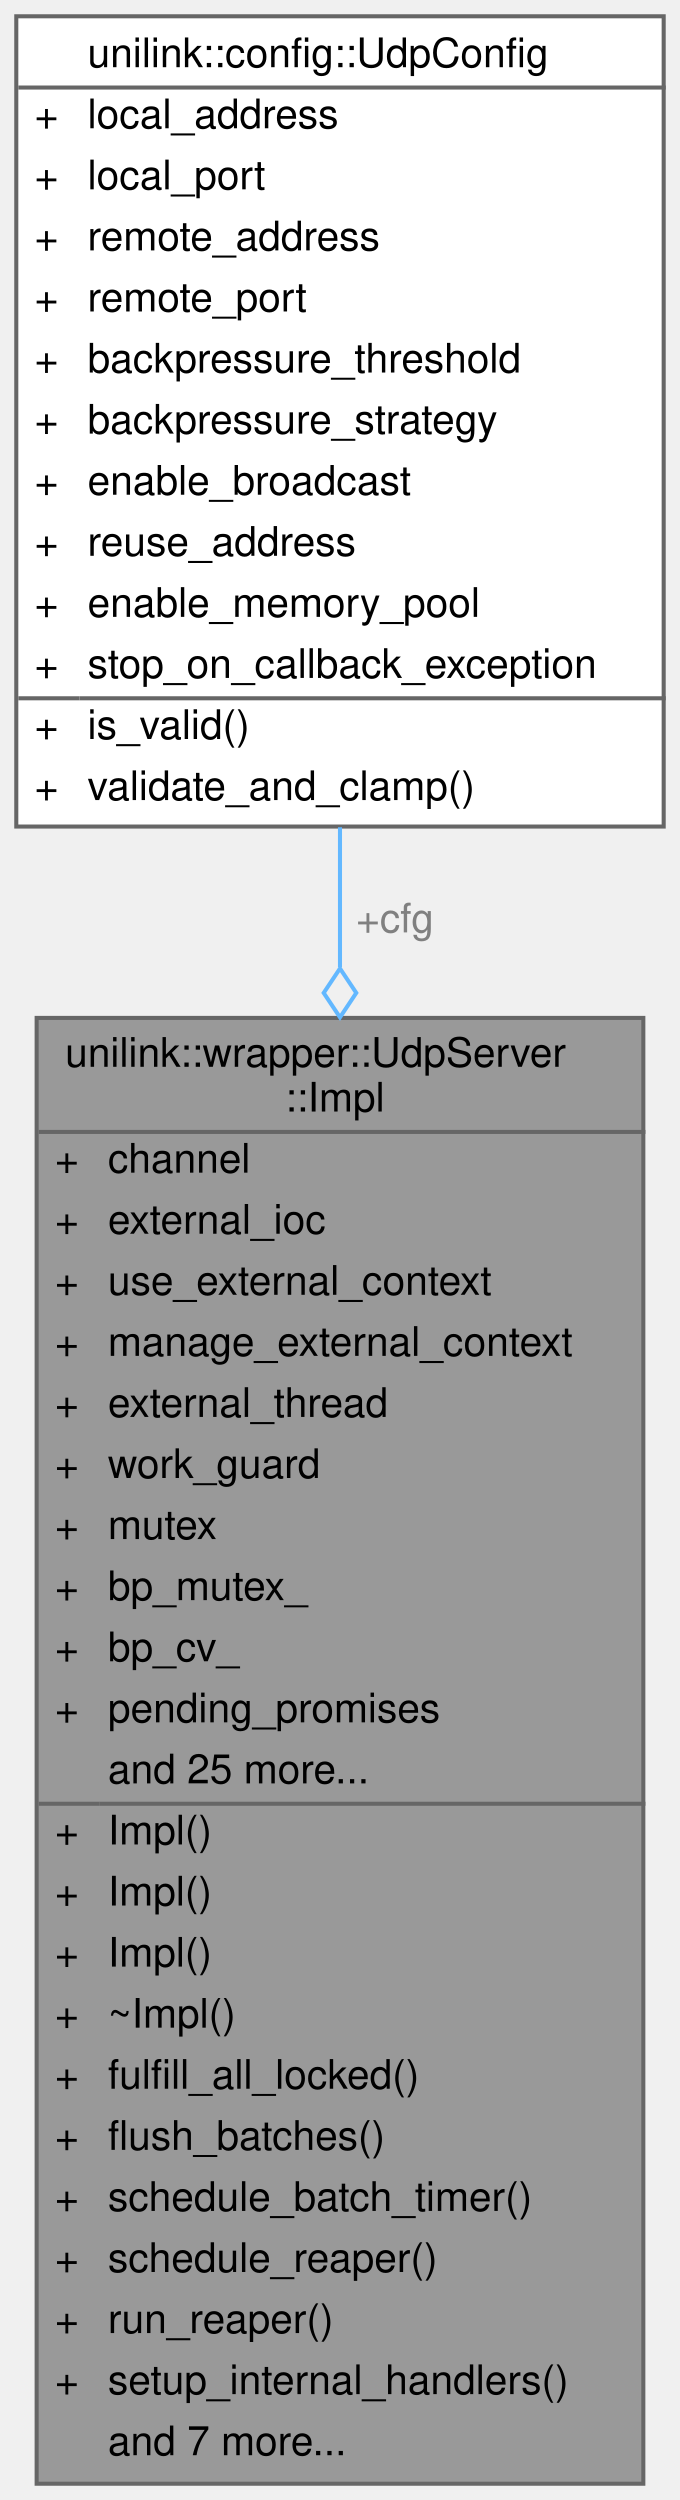
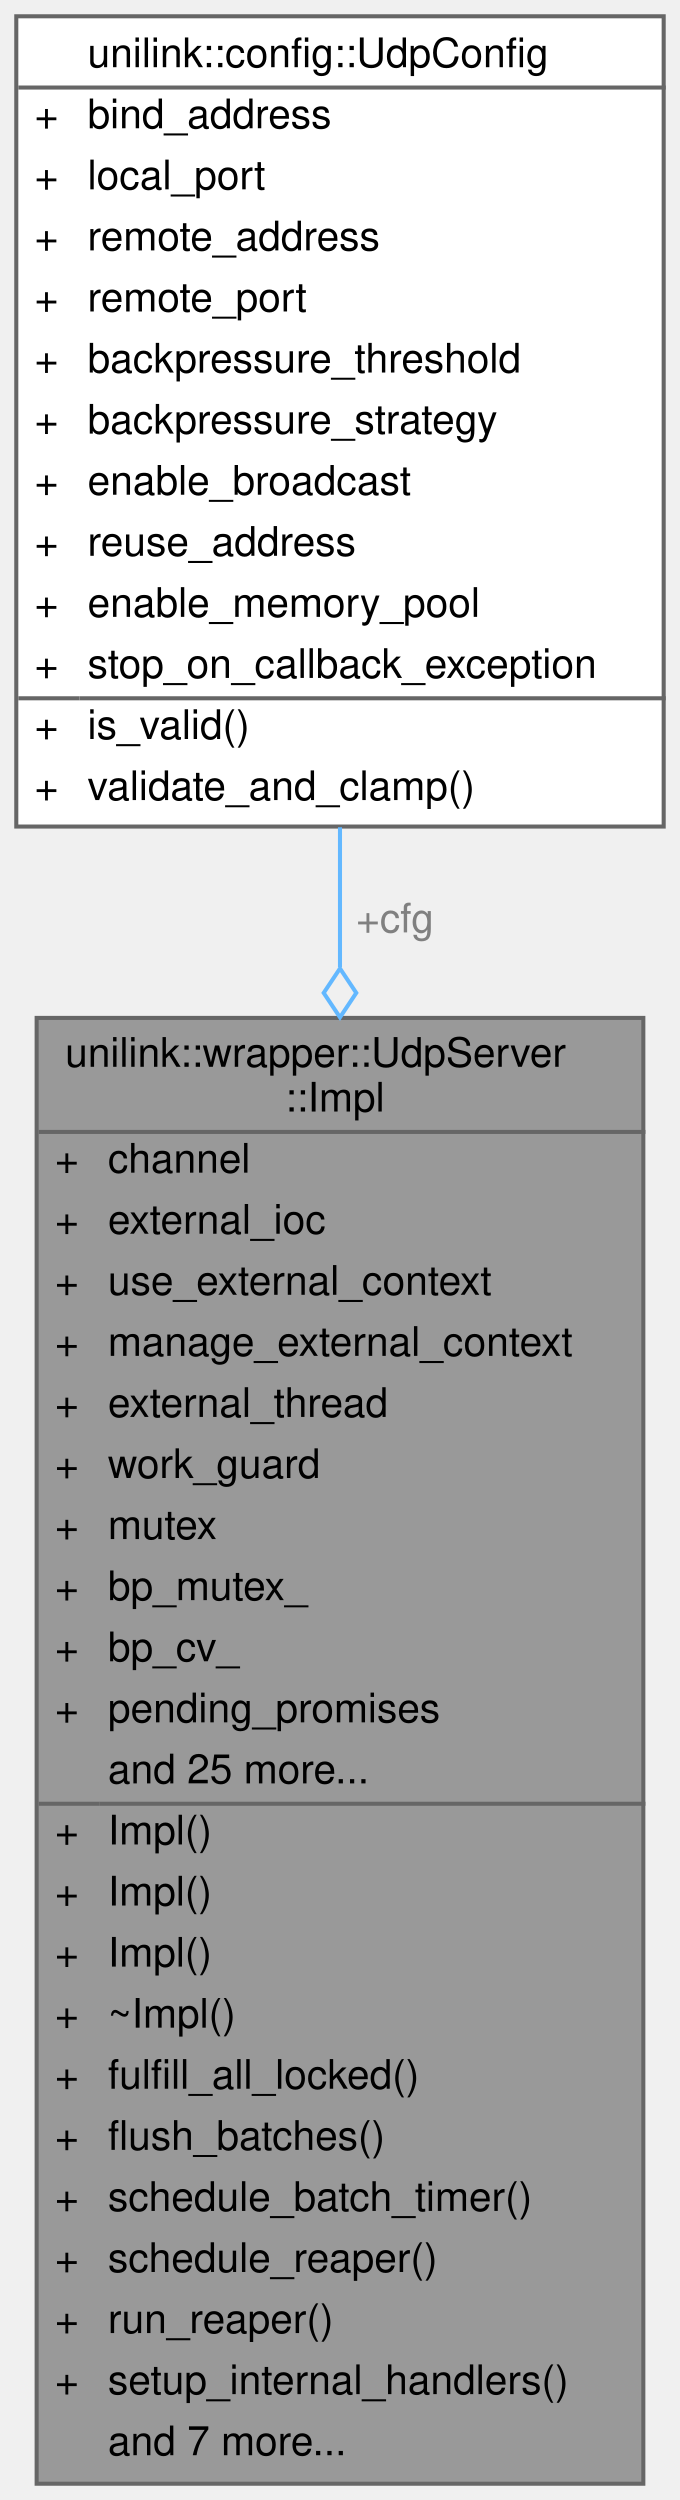
<svg xmlns="http://www.w3.org/2000/svg" xmlns:xlink="http://www.w3.org/1999/xlink" width="167pt" height="614pt" viewBox="0.00 0.00 167.00 614.00">
  <g id="graph0" class="graph" transform="scale(1 1) rotate(0) translate(4 610)">
    <g id="Node000001" class="node">
      <g id="a_Node000001">
        <a xlink:title=" ">
          <polygon fill="#999999" stroke="transparent" points="154,-360 5,-360 5,0 154,0 154,-360" />
          <text text-anchor="start" x="12" y="-348" font-family="Helvetica,sans-Serif" font-size="10.00">unilink::wrapper::UdpServer</text>
          <text text-anchor="start" x="66" y="-337" font-family="Helvetica,sans-Serif" font-size="10.00">::Impl</text>
          <text text-anchor="start" x="9.5" y="-322" font-family="Helvetica,sans-Serif" font-size="10.00">+</text>
          <text text-anchor="start" x="22.5" y="-322" font-family="Helvetica,sans-Serif" font-size="10.00">channel</text>
          <text text-anchor="start" x="9.5" y="-307" font-family="Helvetica,sans-Serif" font-size="10.00">+</text>
          <text text-anchor="start" x="22.5" y="-307" font-family="Helvetica,sans-Serif" font-size="10.00">external_ioc</text>
          <text text-anchor="start" x="9.5" y="-292" font-family="Helvetica,sans-Serif" font-size="10.00">+</text>
          <text text-anchor="start" x="22.5" y="-292" font-family="Helvetica,sans-Serif" font-size="10.00">use_external_context</text>
          <text text-anchor="start" x="9.5" y="-277" font-family="Helvetica,sans-Serif" font-size="10.00">+</text>
          <text text-anchor="start" x="22.5" y="-277" font-family="Helvetica,sans-Serif" font-size="10.00">manage_external_context</text>
          <text text-anchor="start" x="9.5" y="-262" font-family="Helvetica,sans-Serif" font-size="10.00">+</text>
          <text text-anchor="start" x="22.5" y="-262" font-family="Helvetica,sans-Serif" font-size="10.00">external_thread</text>
          <text text-anchor="start" x="9.5" y="-247" font-family="Helvetica,sans-Serif" font-size="10.00">+</text>
          <text text-anchor="start" x="22.5" y="-247" font-family="Helvetica,sans-Serif" font-size="10.00">work_guard</text>
          <text text-anchor="start" x="9.5" y="-232" font-family="Helvetica,sans-Serif" font-size="10.00">+</text>
          <text text-anchor="start" x="22.5" y="-232" font-family="Helvetica,sans-Serif" font-size="10.00">mutex</text>
          <text text-anchor="start" x="9.5" y="-217" font-family="Helvetica,sans-Serif" font-size="10.00">+</text>
          <text text-anchor="start" x="22.5" y="-217" font-family="Helvetica,sans-Serif" font-size="10.00">bp_mutex_</text>
          <text text-anchor="start" x="9.5" y="-202" font-family="Helvetica,sans-Serif" font-size="10.00">+</text>
          <text text-anchor="start" x="22.5" y="-202" font-family="Helvetica,sans-Serif" font-size="10.00">bp_cv_</text>
          <text text-anchor="start" x="9.5" y="-187" font-family="Helvetica,sans-Serif" font-size="10.00">+</text>
          <text text-anchor="start" x="22.5" y="-187" font-family="Helvetica,sans-Serif" font-size="10.00">pending_promises</text>
          <text text-anchor="start" x="22.5" y="-172" font-family="Helvetica,sans-Serif" font-size="10.00">and 25 more...</text>
          <text text-anchor="start" x="9.5" y="-157" font-family="Helvetica,sans-Serif" font-size="10.00">+</text>
          <text text-anchor="start" x="22.5" y="-157" font-family="Helvetica,sans-Serif" font-size="10.00">Impl()</text>
          <text text-anchor="start" x="9.5" y="-142" font-family="Helvetica,sans-Serif" font-size="10.00">+</text>
          <text text-anchor="start" x="22.5" y="-142" font-family="Helvetica,sans-Serif" font-size="10.00">Impl()</text>
          <text text-anchor="start" x="9.5" y="-127" font-family="Helvetica,sans-Serif" font-size="10.00">+</text>
          <text text-anchor="start" x="22.5" y="-127" font-family="Helvetica,sans-Serif" font-size="10.00">Impl()</text>
          <text text-anchor="start" x="9.5" y="-112" font-family="Helvetica,sans-Serif" font-size="10.00">+</text>
          <text text-anchor="start" x="22.5" y="-112" font-family="Helvetica,sans-Serif" font-size="10.00">~Impl()</text>
          <text text-anchor="start" x="9.5" y="-97" font-family="Helvetica,sans-Serif" font-size="10.00">+</text>
          <text text-anchor="start" x="22.5" y="-97" font-family="Helvetica,sans-Serif" font-size="10.00">fulfill_all_locked()</text>
          <text text-anchor="start" x="9.5" y="-82" font-family="Helvetica,sans-Serif" font-size="10.00">+</text>
          <text text-anchor="start" x="22.5" y="-82" font-family="Helvetica,sans-Serif" font-size="10.00">flush_batches()</text>
          <text text-anchor="start" x="9.5" y="-67" font-family="Helvetica,sans-Serif" font-size="10.00">+</text>
          <text text-anchor="start" x="22.5" y="-67" font-family="Helvetica,sans-Serif" font-size="10.00">schedule_batch_timer()</text>
          <text text-anchor="start" x="9.5" y="-52" font-family="Helvetica,sans-Serif" font-size="10.00">+</text>
          <text text-anchor="start" x="22.5" y="-52" font-family="Helvetica,sans-Serif" font-size="10.00">schedule_reaper()</text>
          <text text-anchor="start" x="9.5" y="-37" font-family="Helvetica,sans-Serif" font-size="10.00">+</text>
          <text text-anchor="start" x="22.5" y="-37" font-family="Helvetica,sans-Serif" font-size="10.00">run_reaper()</text>
          <text text-anchor="start" x="9.5" y="-22" font-family="Helvetica,sans-Serif" font-size="10.00">+</text>
          <text text-anchor="start" x="22.5" y="-22" font-family="Helvetica,sans-Serif" font-size="10.00">setup_internal_handlers()</text>
          <text text-anchor="start" x="22.5" y="-7" font-family="Helvetica,sans-Serif" font-size="10.00">and 7 more...</text>
          <polygon fill="#666666" stroke="#666666" points="5.5,-332 5.5,-332 154.5,-332 154.5,-332 5.5,-332" />
          <polygon fill="#666666" stroke="#666666" points="5.5,-167 5.5,-167 20.5,-167 20.5,-167 5.5,-167" />
          <polygon fill="#666666" stroke="#666666" points="20.5,-167 20.5,-167 154.5,-167 154.5,-167 20.5,-167" />
          <polygon fill="none" stroke="#666666" points="5,0 5,-360 154,-360 154,0 5,0" />
        </a>
      </g>
    </g>
    <g id="Node000002" class="node">
      <g id="a_Node000002">
        <a xlink:href="structunilink_1_1config_1_1UdpConfig.html" target="_top" xlink:title=" ">
          <polygon fill="white" stroke="transparent" points="159,-606 0,-606 0,-407 159,-407 159,-606" />
          <text text-anchor="start" x="17.5" y="-593.5" font-family="Helvetica,sans-Serif" font-size="10.00">unilink::config::UdpConfig</text>
          <text text-anchor="start" x="4.5" y="-578.5" font-family="Helvetica,sans-Serif" font-size="10.00">+</text>
-           <text text-anchor="start" x="17.5" y="-578.5" font-family="Helvetica,sans-Serif" font-size="10.00">local_address</text>
+           <text text-anchor="start" x="17.5" y="-578.5" font-family="Helvetica,sans-Serif" font-size="10.00">bind_address</text>
          <text text-anchor="start" x="4.5" y="-563.5" font-family="Helvetica,sans-Serif" font-size="10.00">+</text>
          <text text-anchor="start" x="17.5" y="-563.5" font-family="Helvetica,sans-Serif" font-size="10.00">local_port</text>
          <text text-anchor="start" x="4.5" y="-548.5" font-family="Helvetica,sans-Serif" font-size="10.00">+</text>
          <text text-anchor="start" x="17.5" y="-548.5" font-family="Helvetica,sans-Serif" font-size="10.00">remote_address</text>
          <text text-anchor="start" x="4.5" y="-533.5" font-family="Helvetica,sans-Serif" font-size="10.00">+</text>
          <text text-anchor="start" x="17.5" y="-533.5" font-family="Helvetica,sans-Serif" font-size="10.00">remote_port</text>
          <text text-anchor="start" x="4.5" y="-518.5" font-family="Helvetica,sans-Serif" font-size="10.00">+</text>
          <text text-anchor="start" x="17.5" y="-518.5" font-family="Helvetica,sans-Serif" font-size="10.00">backpressure_threshold</text>
          <text text-anchor="start" x="4.5" y="-503.5" font-family="Helvetica,sans-Serif" font-size="10.00">+</text>
          <text text-anchor="start" x="17.5" y="-503.5" font-family="Helvetica,sans-Serif" font-size="10.00">backpressure_strategy</text>
          <text text-anchor="start" x="4.5" y="-488.5" font-family="Helvetica,sans-Serif" font-size="10.00">+</text>
          <text text-anchor="start" x="17.5" y="-488.5" font-family="Helvetica,sans-Serif" font-size="10.00">enable_broadcast</text>
          <text text-anchor="start" x="4.5" y="-473.5" font-family="Helvetica,sans-Serif" font-size="10.00">+</text>
          <text text-anchor="start" x="17.5" y="-473.5" font-family="Helvetica,sans-Serif" font-size="10.00">reuse_address</text>
          <text text-anchor="start" x="4.5" y="-458.5" font-family="Helvetica,sans-Serif" font-size="10.00">+</text>
          <text text-anchor="start" x="17.5" y="-458.5" font-family="Helvetica,sans-Serif" font-size="10.00">enable_memory_pool</text>
          <text text-anchor="start" x="4.5" y="-443.5" font-family="Helvetica,sans-Serif" font-size="10.00">+</text>
          <text text-anchor="start" x="17.5" y="-443.5" font-family="Helvetica,sans-Serif" font-size="10.00">stop_on_callback_exception</text>
          <text text-anchor="start" x="4.5" y="-428.5" font-family="Helvetica,sans-Serif" font-size="10.00">+</text>
          <text text-anchor="start" x="17.5" y="-428.5" font-family="Helvetica,sans-Serif" font-size="10.00">is_valid()</text>
          <text text-anchor="start" x="4.5" y="-413.5" font-family="Helvetica,sans-Serif" font-size="10.00">+</text>
          <text text-anchor="start" x="17.5" y="-413.5" font-family="Helvetica,sans-Serif" font-size="10.00">validate_and_clamp()</text>
          <polygon fill="#666666" stroke="#666666" points="0.5,-588.5 0.5,-588.5 159.5,-588.5 159.5,-588.5 0.5,-588.5" />
          <polygon fill="#666666" stroke="#666666" points="0.5,-438.5 0.5,-438.5 15.5,-438.5 15.5,-438.5 0.5,-438.5" />
          <polygon fill="#666666" stroke="#666666" points="15.5,-438.5 15.5,-438.5 159.5,-438.5 159.5,-438.5 15.5,-438.5" />
          <polygon fill="none" stroke="#666666" points="0,-407 0,-606 159,-606 159,-407 0,-407" />
        </a>
      </g>
    </g>
    <g id="edge1_Node000001_Node000002" class="edge">
      <g id="a_edge1_Node000001_Node000002">
        <a xlink:title=" ">
          <path fill="none" stroke="#63b8ff" d="M79.5,-406.82C79.5,-395.75 79.5,-384.21 79.5,-372.45" />
          <polygon fill="none" stroke="#63b8ff" points="79.5,-372.14 75.5,-366.14 79.5,-360.14 83.5,-366.14 79.5,-372.14" />
        </a>
      </g>
      <text text-anchor="middle" x="93" y="-381" font-family="Helvetica,sans-Serif" font-size="10.00" fill="grey"> +cfg</text>
    </g>
  </g>
</svg>
